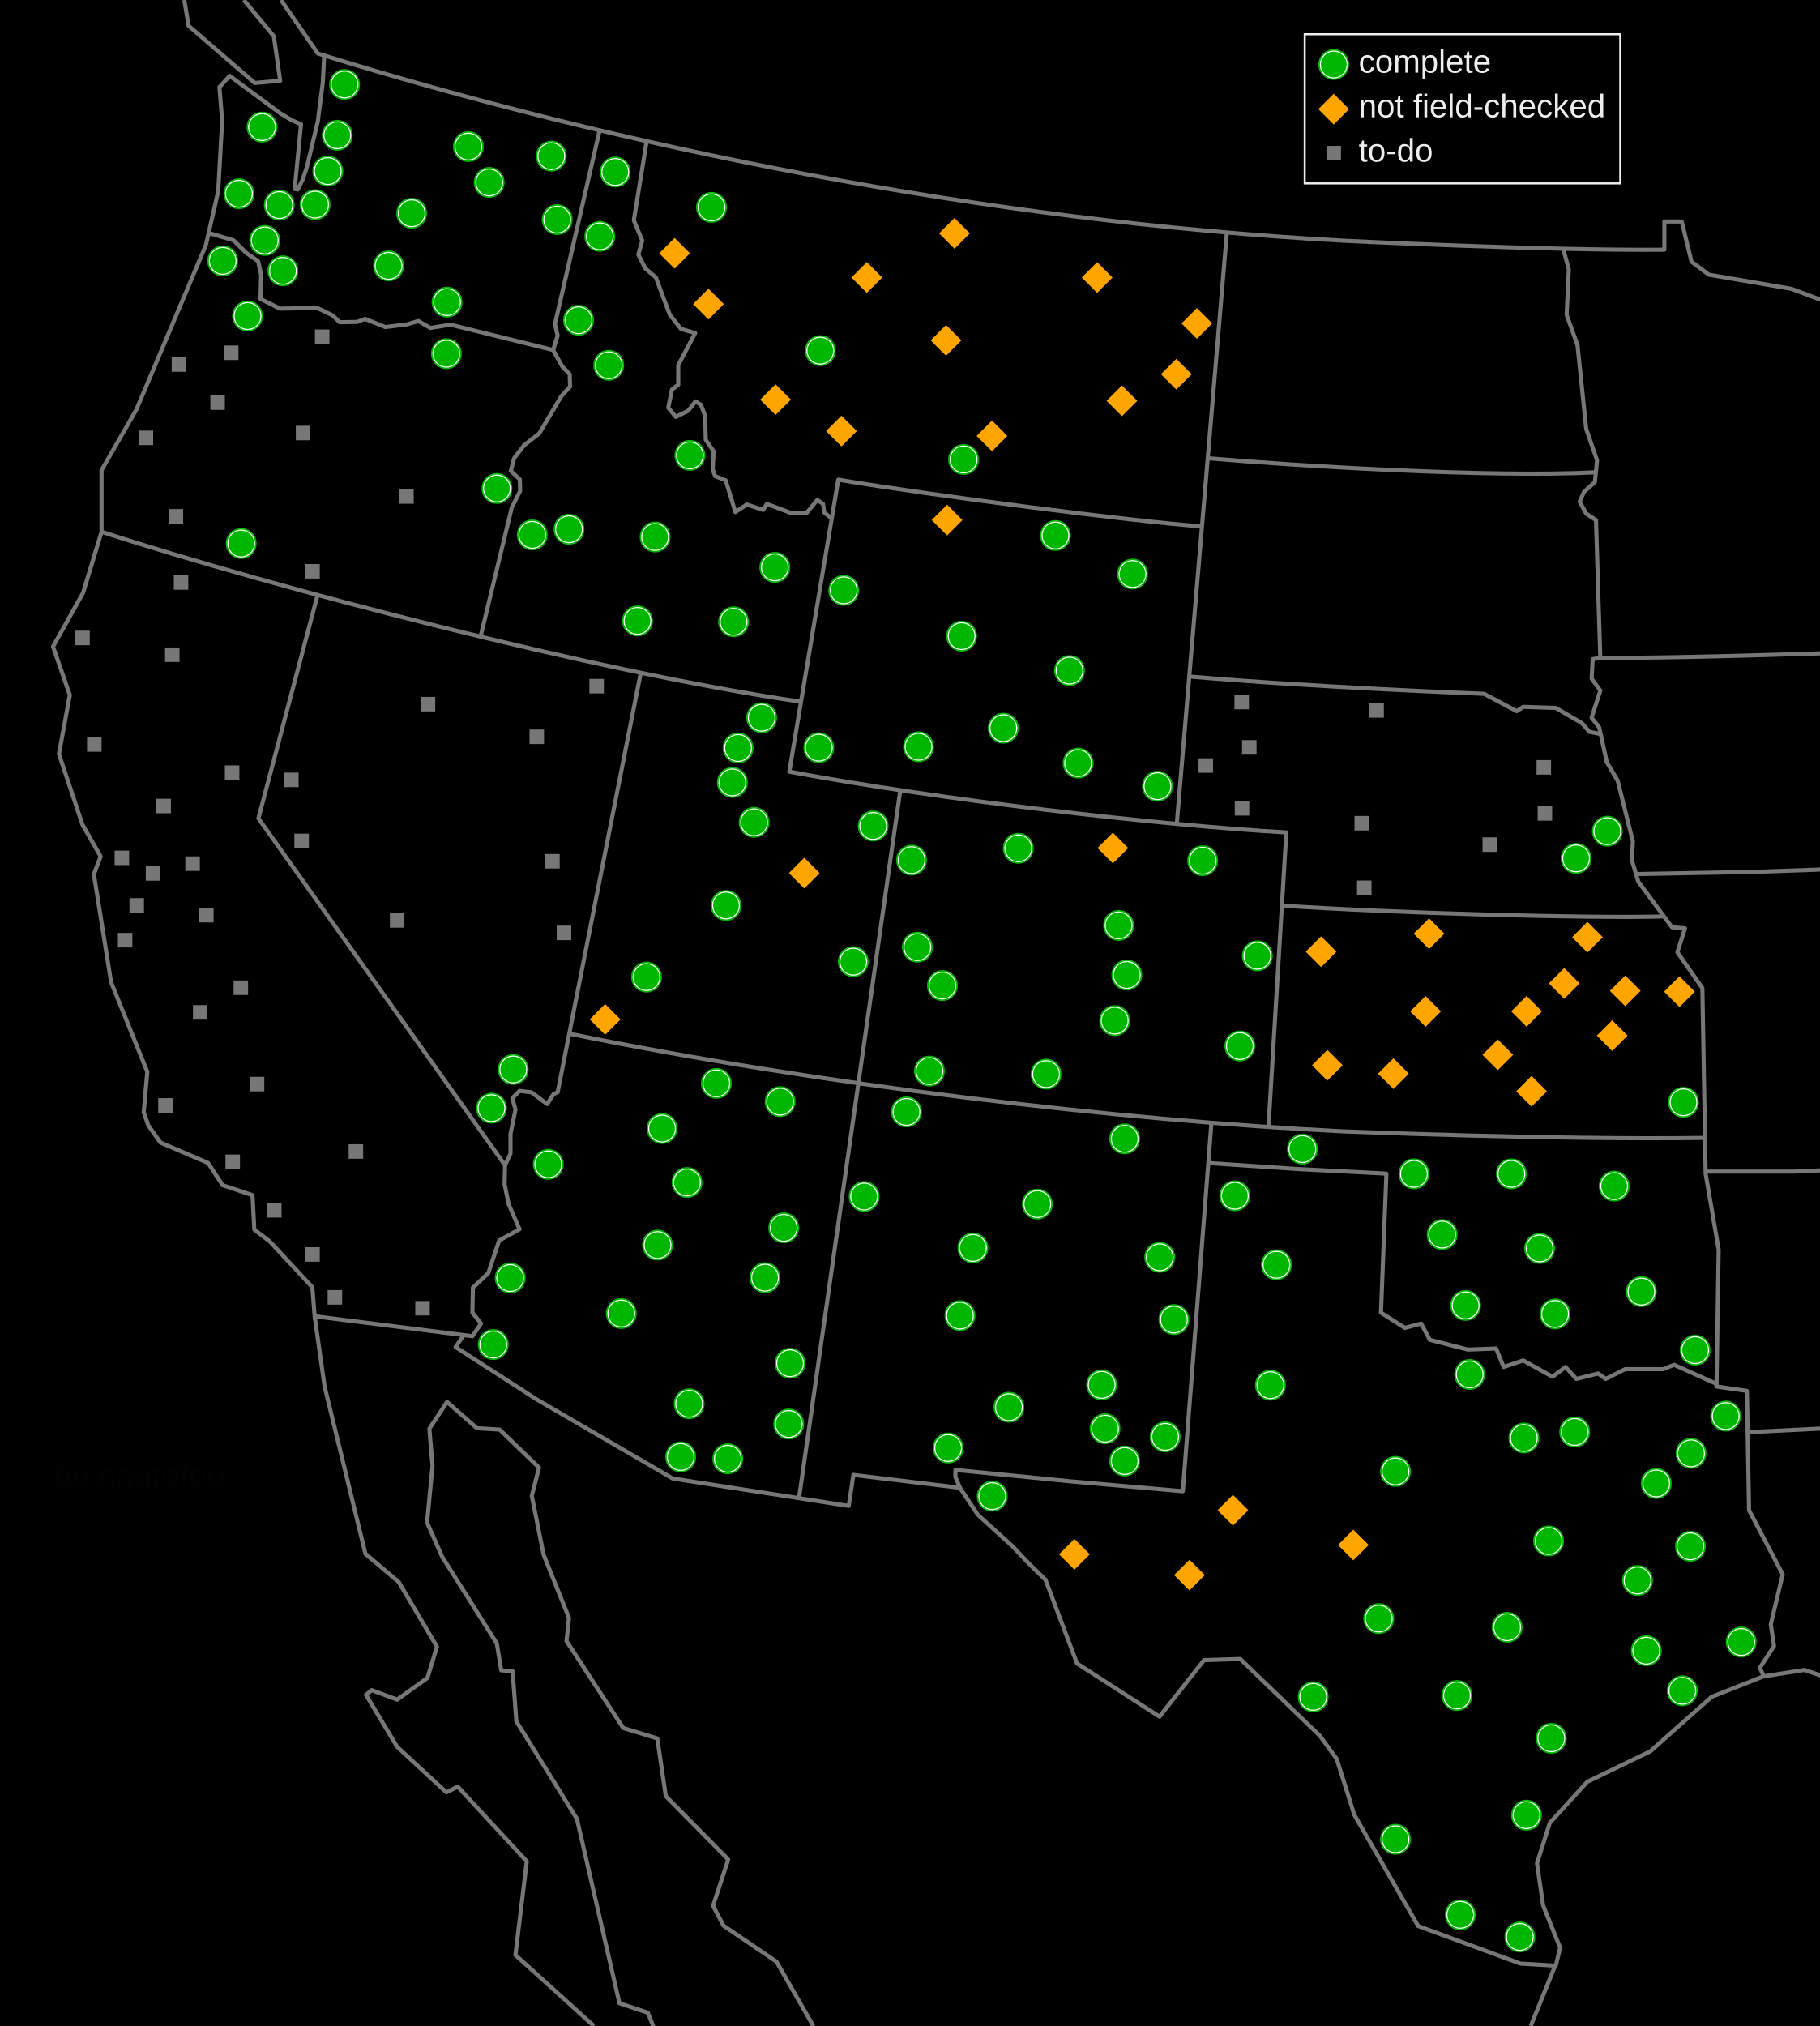
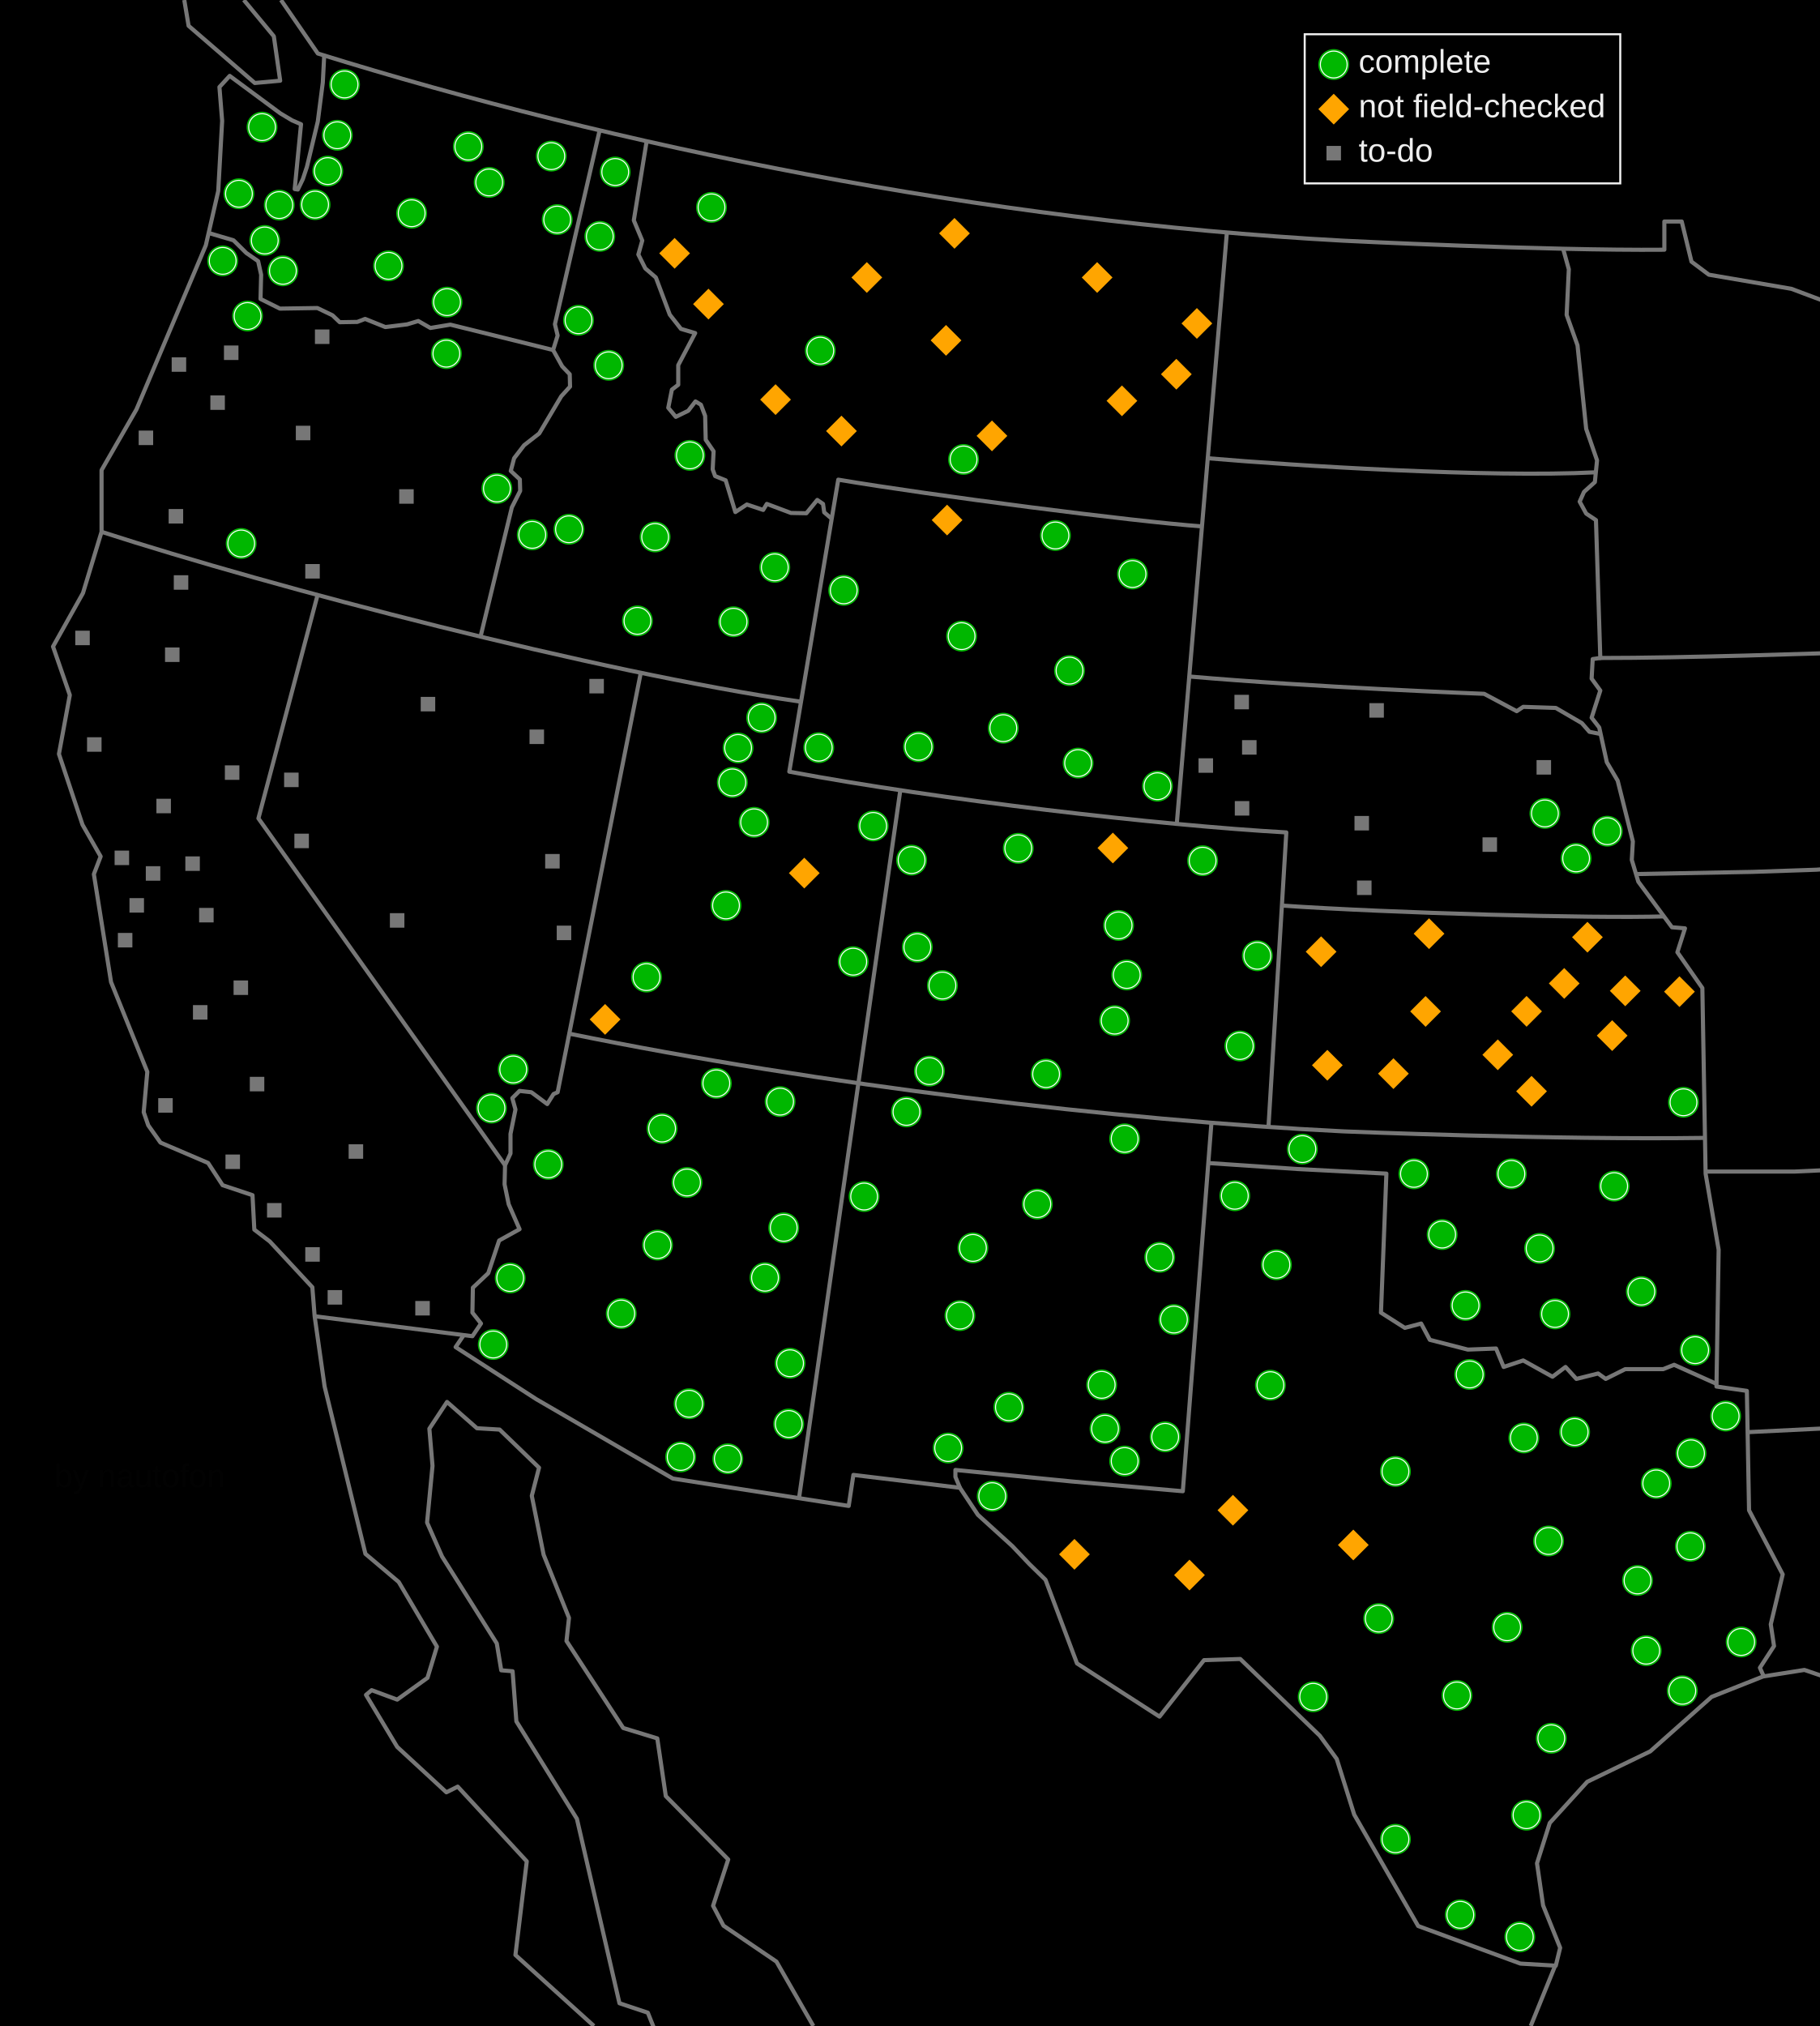
<svg xmlns="http://www.w3.org/2000/svg" xmlns:xlink="http://www.w3.org/1999/xlink" version="1.1" x="0px" y="0px" width="501.68px" height="558.55px" viewBox="0 0 501.68 558.55" xml:space="preserve">
  <symbol id="all" viewBox="-4.25 -4.25 8.5 8.5">
    <path style="fill:#00B700;" d="M4.25,0c0-2.35-1.9-4.25-4.25-4.25c-2.35,0-4.25,1.9-4.25,4.25S-2.35,4.25,0,4.25C2.35,4.25,4.25,2.35,4.25,0z" />
    <path style="fill:none;stroke:#FFFFFF;stroke-width:0.283;stroke-miterlimit:10;" d="M3.69,0c0-2.04-1.65-3.69-3.69-3.69S-3.68-2.04-3.68,0S-2.04,3.69,0,3.69S3.69,2.04,3.69,0z" />
  </symbol>
  <symbol id="cleanup" viewBox="-4.25 -4.25 8.5 8.5">
    <rect x="-3" y="-3" width="6" height="6" transform="rotate(45)" style="fill:orange" />
  </symbol>
  <symbol id="open" viewBox="-4.25 -4.25 8.5 8.5">
    <rect x="-2" y="-2" width="4" height="4" style="fill:#777" />
  </symbol>
  <symbol id="TODO" viewBox="-4.25 -4.25 8.5 8.5">
    <rect x="-2" y="-2" width="4" height="4" style="fill:red" />
  </symbol>
  <g id="map">
    <rect width="597.74" height="558.55" />
    <text id="made_by_nautofon" transform="matrix(1 0 0 1 15.00 410.00)" style="font-family:'ArialMT','Arial',sans-serif;fill:#020202;font-size:9px;">by nautofon</text>
    <path style="fill:none;stroke:#777777;stroke-width:1.134;stroke-linejoin:round;stroke-miterlimit:10;" d="M77.47,0l10.16,14.75c81.55,25.39,184,46.31,282.83,51.61 0 0 55.799 2.787 88.427 2.487v-7.783h4.789l2.694 11.076 4.789 3.592 22.75 3.891 14.368 5.388 10.178-2.993 17.362 4.49-13.47 7.184-18.858 18.559 0.299 2.395" />
    <line style="fill:none;stroke:#777777;stroke-width:1.134;stroke-linejoin:round;stroke-miterlimit:10;" x1="338.27" y1="64.1" x2="324.45" y2="227.16" />
    <polyline style="fill:none;stroke:#777777;stroke-width:1.134;stroke-linejoin:round;stroke-miterlimit:10;" points="87.56,164.04 71.25,225.62 139.25,321.25" />
    <polyline style="fill:none;stroke:#777777;stroke-width:1.134;stroke-linejoin:round;stroke-miterlimit:10;" points="176.67,185.49 153.75,301.12 152.62,301.62 150.88,304.38 146.5,301.12 143.25,300.75 141.25,302.75 142.12,305.88 140.75,312.62 140.75,318 139.25,321.25 139.12,326.5 140.25,332 143.25,338.88 137.62,342 134.62,351 130.38,355 130.25,361.88 132.62,364.88 130.25,368.38 86.75,362.88" />
    <polyline style="fill:none;stroke:#777777;stroke-width:1.134;stroke-linejoin:round;stroke-miterlimit:10;" points="50.81,0 52,7.12 70.25,22.88 77.25,22.25 75.5,10 67.22,0" />
    <path style="fill:none;stroke:#777777;stroke-width:1.134;stroke-linejoin:round;stroke-miterlimit:10;" d="m89.39 15.3-0.39 7.45-1.38 10.75-3 12.5-1.12 3.38-1.38 2.87-0.87-0.13 1.75-17.87-2.5-1.08-3.21-1.92-13.96-10.33-2.83 3.08 0.75 9.33-1.08 19.34-3.42 14.95-19.13 45.26-9.62 16.74v17l-5.12 16.88-8.26 14.75 4.63 13.37-3 16.26 6.5 19.5 5 8.74-1.87 4.88 4.74 29.75 10 24.75-1 11.12 1.26 3.63 3.37 4.75 13.13 5.62 4 6.13 8.24 2.75 0.5 9.5 4.26 3.25 11.74 12.63 0.63 8 2.75 19.37 11.25 46.13 9.177 7.754 10.54 17.833-2.607 8.605-8.344 5.997-7.04-2.607-1.565 1.304 8.605 14.341 13.559 12.516 3.129-1.565 19.035 20.599-3.129 25.814 21.642 19.574" />
    <path style="fill:none;stroke:#777777;stroke-width:1.134;stroke-linejoin:round;stroke-miterlimit:10;" d="m180.18 558.79-1.565-3.911-7.822-2.607-11.734-50.846-16.688-26.857-1.043-13.82-3.129-0.261-1.228-7.413-15.09-23.953-4.13-9.37 1.5-15.63-0.87-10.24 4.87-7.38 8.25 7.25 6.25 0.37 10.87 10.5-2 7.76 3.26 16.24 6.997 17.413-0.687 6.37 15.645 23.989 9.387 2.868 2.347 15.906 17.21 17.47-4.172 12.777 2.868 5.476 14.602 9.909 10.169 17.749" />
    <path style="fill:none;stroke:#777777;stroke-width:1.134;stroke-linejoin:round;stroke-miterlimit:10;" d="m127.87 368.07-2.25 3.31 22.26 14.37 37.62 21.87 48.5 7.55 1.29-8.55 29.38 3.55 4.95 7.45 9.5 8.63 4.68 4.93 4.464 4.358 8.681 23.049 22.75 14.668 12.273-15.566 9.989-0.323 21.93 21.149 4.666 6.405 4.83 15.362 17.624 30.7 28.183 10.36 9.765 0.577 1.202-4.926-4.701-11.674-1.683-11.626 3.523-11.123 10.338-11.353 17.362-8.382 16.902-15.012 14.229-5.642 11.375-1.796 13.171 4.49 14.967-3.592 14.368 10.477 12.872-0.299 6.585-4.191 6.885 2.395 2.694-2.993-3.891-3.592-0.299-8.082-2.993-5.388 6.885-4.191 13.47-2.395 15.53 0.898" />
    <line style="fill:none;stroke:#777777;stroke-width:1.134;stroke-linejoin:round;stroke-miterlimit:10;" x1="248.23" y1="217.87" x2="220.3" y2="413.04" />
    <path style="fill:none;stroke:#777777;stroke-width:1.134;stroke-linejoin:round;stroke-miterlimit:10;" d="M28,146.62c47.23,15.27,136.03,38.56,192.86,46.85" />
    <path style="fill:none;stroke:#777777;stroke-width:1.134;stroke-linejoin:round;stroke-miterlimit:10;" d="M156.95 284.97c69.54 14.18 151.01 23.87 213.51 26.94 0 0 58.194 2.396 99.503 1.797" />
    <path style="fill:none;stroke:#777777;stroke-width:1.134;stroke-linejoin:round;stroke-miterlimit:10;" d="M331.36,145.12c-18.79-1.34-74.68-8.56-100.24-12.88l-13.5,80.5c41,7.71,102.37,14.82,137.04,16.75l-4.92,81.2" />
    <polyline style="fill:none;stroke:#777777;stroke-width:1.134;stroke-linejoin:round;stroke-miterlimit:10;" points="334.01,309.54 326.12,411.12 295.42,408.42 263.42,405.25 263.42,407.17 264.67,410.17" />
    <path style="fill:none;stroke:#777777;stroke-width:1.134;stroke-linejoin:round;stroke-miterlimit:10;" d="m333.16 320.64 24.461 1.643 24.63 1.276-1.497 38.332 6.585 4.191 4.49-1.197 2.395 4.49 10.477 2.694 7.783-0.299 2.095 5.089 5.388-1.796 8.082 4.49 3.592-2.694 2.993 3.293 5.987-1.497 2.095 1.497 5.388-2.694h10.477l2.993-1.197 11.974 5.388" />
    <path style="fill:none;stroke:#777777;stroke-width:1.134;stroke-linejoin:round;stroke-miterlimit:10;" d="m353.22 249.65c31.131 2.095 85.611 3.592 105.67 2.993" />
    <path style="fill:none;stroke:#777777;stroke-width:1.134;stroke-linejoin:round;stroke-miterlimit:10;" d="m327.78 186.49c34.125 2.993 81.42 4.789 81.42 4.789l8.98 4.789 1.796-1.197 8.98 0.299 7.184 4.191 2.095 2.395 2.993 0.599" />
    <path style="fill:none;stroke:#777777;stroke-width:1.134;stroke-linejoin:round;stroke-miterlimit:10;" d="m332.87 126.32c24.246 2.095 77.529 5.388 107.16 3.891" />
    <polyline style="fill:none;stroke:#777777;stroke-width:1.134;stroke-linejoin:round;stroke-miterlimit:10;" points="165.33,35.93 153,89.38 153.75,92.5 152.5,96.5 155,101 157.08,103.17 157.17,106.58 154.75,109.25 148.67,119.5 144.5,122.75 141.75,126.33 140.83,129.83 143.33,132.17 143.42,135.33 141.12,139.88 132.49,175.53" />
    <polyline style="fill:none;stroke:#777777;stroke-width:1.134;stroke-linejoin:round;stroke-miterlimit:10;" points="178.29,38.93 174.75,60.75 177.08,66.33 176,70.17 177.92,74 180.83,76.5 184.67,86.75 187.75,90.67 191.67,91.83 187,100.67 187,106.08 185.25,107.42 184.25,112.42 186.33,114.92 189.75,113.25 191.75,110.67 193.25,111.58 194.42,114.67 194.58,121.25 196.75,124.42 196.5,129.42 197.17,131.25 200.08,132.42 202.75,141.17 205.92,139.08 210.42,140.58 211.42,138.92 218.08,141.42 222.33,141.5 225.33,137.83 226.92,138.92 227.25,141.25 229.32,143.01" />
    <polyline style="fill:none;stroke:#777777;stroke-width:1.134;stroke-linejoin:round;stroke-miterlimit:10;" points="57.53,64.23 64.38,66.25 67.92,69.75 71.17,72 72,75.75 71.83,82.42 77.17,85.08 87.5,84.92 91.67,86.92 93.67,88.83 98.5,88.75 100.67,87.92 106.25,90.17 112.25,89.42 115.33,88.5 118.67,90.42 124.17,89.5 152.5,96.5" />
    <path style="fill:none;stroke:#777777;stroke-width:1.134;stroke-linejoin:round;stroke-miterlimit:10;" d="m431.05 68.847 1.497 5.388-0.599 12.572 2.993 8.382 2.395 23.049 2.993 8.681-0.599 5.987-2.993 2.694-1.197 2.694 1.796 3.293 2.694 1.796 1.197 38.016-2.095 0.299-0.299 5.388 2.395 3.293-2.395 7.484 2.095 2.694 2.095 9.579 2.993 5.089 4.191 16.763-0.299 5.089 1.796 5.987 9.28 12.572 3.592 0.299-2.095 6.585 6.885 9.878 0.898 51.187 3.592 20.954-0.599 37.717 8.382 1.197 0.599 32.927 9.28 17.661-3.293 13.77 0.898 5.987-3.891 5.987 1.197 2.694" />
    <path style="fill:none;stroke:#777777;stroke-width:1.134;stroke-linejoin:round;stroke-miterlimit:10;" d="m440.93 181.4c24.246 0 58.371-1.197 76.93-1.796" />
    <path style="fill:none;stroke:#777777;stroke-width:1.134;stroke-linejoin:round;stroke-miterlimit:10;" d="m451.1 240.97 32.029-0.599 17.661-0.599 12.273-0.898 5.089 4.789" />
    <path style="fill:none;stroke:#777777;stroke-width:1.134;stroke-linejoin:round;stroke-miterlimit:10;" d="m470.56 322.99h24.246l32.329-1.497 17.062 0.299 1.796 2.694-4.789 5.987 10.776-0.299" />
    <path style="fill:none;stroke:#777777;stroke-width:1.134;stroke-linejoin:round;stroke-miterlimit:10;" d="m481.94 394.83 48.792-2.395" />
    <path style="fill:none;stroke:#777777;stroke-width:1.134;stroke-linejoin:round;stroke-miterlimit:10;" d="m428.87 541.7-6.822 16.841" />
  </g>
  <g id="legend" transform="translate(55)">
    <rect x="304.73" y="9.44" style="stroke:#EEEEEE;stroke-width:0.567;stroke-miterlimit:10;" width="87" height="41.12" />
    <text transform="matrix(1 0 0 1 319.5923 44.5608)" style="fill:#EEEEEE; font-family:'ArialMT','Arial',sans-serif; font-size:9px;">to-do</text>
    <use xlink:href="#open" width="8.5" height="8.5" id="legend-unkown_1_" x="-4.25" y="-4.25" transform="matrix(1 0 0 -1 312.729 42.2266)" style="overflow:visible;" />
    <text transform="matrix(1 0 0 1 319.5923 32.3207)" style="fill:#EEEEEE; font-family:'ArialMT','Arial',sans-serif; font-size:9px;">not field-checked</text>
    <use xlink:href="#cleanup" width="8.5" height="8.5" id="legend-some_1_" x="-4.25" y="-4.25" transform="matrix(1 0 0 -1 312.729 30.0874)" style="overflow:visible;" />
    <text transform="matrix(1 0 0 1 319.5933 20.0199)" style="fill:#EEEEEE; font-family:'ArialMT','Arial',sans-serif; font-size:9px;">complete</text>
    <use xlink:href="#all" width="8.5" height="8.5" id="legend-all_1_" x="-4.25" y="-4.25" transform="matrix(1 0 0 -1 312.729 17.7852)" style="overflow:visible;" />
  </g>
  <g id="data">
    <g id="AZ">
      <use xlink:href="#all" width="8.5" height="8.5" id="camp_verde" x="-4.25" y="-4.25" transform="matrix(1 0 0 -1 181.292 343.25)" style="overflow:visible;" />
      <use xlink:href="#all" width="8.5" height="8.5" id="clifton" x="-4.25" y="-4.25" transform="matrix(1 0 0 -1 217.8335 375.834)" style="overflow:visible;" />
      <use xlink:href="#all" width="8.5" height="8.5" id="ehrenberg" x="-4.25" y="-4.25" transform="matrix(1 0 0 -1 140.6665 352.334)" style="overflow:visible;" />
      <use xlink:href="#all" width="8.5" height="8.5" id="flagstaff" x="-4.25" y="-4.25" transform="matrix(1 0 0 -1 189.417 326)" style="overflow:visible;" />
      <use xlink:href="#all" width="8.5" height="8.5" id="g_canyon_vlg" x="-4.25" y="-4.25" transform="matrix(1 0 0 -1 182.542 311.125)" style="overflow:visible;" />
      <use xlink:href="#all" width="8.5" height="8.5" id="holbrook" x="-4.25" y="-4.25" transform="matrix(1 0 0 -1 216.084 338.5)" style="overflow:visible;" />
      <use xlink:href="#all" width="8.5" height="8.5" id="kayenta" x="-4.25" y="-4.25" transform="matrix(1 0 0 -1 215.0835 303.708)" style="overflow:visible;" />
      <use xlink:href="#all" width="8.5" height="8.5" id="kingman" x="-4.25" y="-4.25" transform="matrix(1 0 0 -1 151.167 321)" style="overflow:visible;" />
      <use xlink:href="#all" width="8.5" height="8.5" id="nogales" x="-4.25" y="-4.25" transform="matrix(1 0 0 -1 187.6665 401.667)" style="overflow:visible;" />
      <use xlink:href="#all" width="8.5" height="8.5" id="page" x="-4.25" y="-4.25" transform="matrix(1 0 0 -1 197.5005 298.667)" style="overflow:visible;" />
      <use xlink:href="#all" width="8.5" height="8.5" id="phoenix" x="-4.25" y="-4.25" transform="matrix(1 0 0 -1 171.292 362.125)" style="overflow:visible;" />
      <use xlink:href="#all" width="8.5" height="8.5" id="san_simon" x="-4.25" y="-4.25" transform="matrix(1 0 0 -1 217.4585 392.583)" style="overflow:visible;" />
      <use xlink:href="#all" width="8.5" height="8.5" id="show_low" x="-4.25" y="-4.25" transform="matrix(1 0 0 -1 210.917 352.25)" style="overflow:visible;" />
      <use xlink:href="#all" width="8.5" height="8.5" id="sierra_vista" x="-4.25" y="-4.25" transform="matrix(1 0 0 -1 200.6665 402.167)" style="overflow:visible;" />
      <use xlink:href="#all" width="8.5" height="8.5" id="tucson" x="-4.25" y="-4.25" transform="matrix(1 0 0 -1 190 387)" style="overflow:visible;" />
      <use xlink:href="#all" width="8.5" height="8.5" id="yuma" x="-4.25" y="-4.25" transform="matrix(1 0 0 -1 136 370.667)" style="overflow:visible;" />
    </g>
    <g id="CA">
      <use xlink:href="#open" width="8.5" height="8.5" id="bakersfield" x="-4.25" y="-4.25" transform="matrix(1 0 0 -1 70.875 298.874)" style="overflow:visible;" />
      <use xlink:href="#open" width="8.5" height="8.5" id="barstow" x="-4.25" y="-4.25" transform="matrix(1 0 0 -1 98.125 317.458)" style="overflow:visible;" />
      <use xlink:href="#open" width="8.5" height="8.5" id="carlsbad" x="-4.25" y="-4.25" transform="matrix(1 0 0 -1 86.1655 345.834)" style="overflow:visible;" />
      <use xlink:href="#open" width="8.5" height="8.5" id="el_centro" x="-4.25" y="-4.25" transform="matrix(1 0 0 -1 116.499 360.668)" style="overflow:visible;" />
      <use xlink:href="#open" width="8.5" height="8.5" id="eureka" x="-4.25" y="-4.25" transform="matrix(1 0 0 -1 22.7495 175.875)" style="overflow:visible;" />
      <use xlink:href="#open" width="8.5" height="8.5" id="fresno" x="-4.25" y="-4.25" transform="matrix(1 0 0 -1 66.4 272.3)" style="overflow:visible;" />
      <use xlink:href="#open" width="8.5" height="8.5" id="hilt" x="-4.25" y="-4.25" transform="matrix(1 0 0 -1 49.9165 160.5835)" style="overflow:visible;" />
      <use xlink:href="#open" width="8.5" height="8.5" id="huron" x="-4.25" y="-4.25" transform="matrix(1 0 0 -1 55.2 279.1)" style="overflow:visible;" />
      <use xlink:href="#open" width="8.5" height="8.5" id="los_angeles" x="-4.25" y="-4.25" transform="matrix(1 0 0 -1 75.6235 333.668)" style="overflow:visible;" />
      <use xlink:href="#open" width="8.5" height="8.5" id="modesto" x="-4.25" y="-4.25" transform="matrix(1 0 0 -1 56.9 252.3)" style="overflow:visible;" />
      <use xlink:href="#open" width="8.5" height="8.5" id="oakland" x="-4.25" y="-4.25" transform="matrix(1 0 0 -1 42.2 240.8)" style="overflow:visible;" />
      <use xlink:href="#open" width="8.5" height="8.5" id="oxnard" x="-4.25" y="-4.25" transform="matrix(1 0 0 -1 64.1675 320.292)" style="overflow:visible;" />
      <use xlink:href="#open" width="8.5" height="8.5" id="redding" x="-4.25" y="-4.25" transform="matrix(1 0 0 -1 47.4995 180.5)" style="overflow:visible;" />
      <use xlink:href="#open" width="8.5" height="8.5" id="sacramento" x="-4.25" y="-4.25" transform="matrix(1 0 0 -1 45.124 222.2095)" style="overflow:visible;" />
      <use xlink:href="#open" width="8.5" height="8.5" id="san_diego" x="-4.25" y="-4.25" transform="matrix(1 0 0 -1 92.3325 357.668)" style="overflow:visible;" />
      <use xlink:href="#open" width="8.5" height="8.5" id="san_francisc" x="-4.25" y="-4.25" transform="matrix(1 0 0 -1 33.6 236.5)" style="overflow:visible;" />
      <use xlink:href="#open" width="8.5" height="8.5" id="san_jose" x="-4.25" y="-4.25" transform="matrix(1 0 0 -1 37.7 249.6)" style="overflow:visible;" />
      <use xlink:href="#open" width="8.5" height="8.5" id="santa_cruz" x="-4.25" y="-4.25" transform="matrix(1 0 0 -1 34.5 259.2)" style="overflow:visible;" />
      <use xlink:href="#open" width="8.5" height="8.5" id="santa_maria" x="-4.25" y="-4.25" transform="matrix(1 0 0 -1 45.6245 304.75)" style="overflow:visible;" />
      <use xlink:href="#open" width="8.5" height="8.5" id="stockton" x="-4.25" y="-4.25" transform="matrix(1 0 0 -1 53.1 238.1)" style="overflow:visible;" />
      <use xlink:href="#open" width="8.5" height="8.5" id="truckee" x="-4.25" y="-4.25" transform="matrix(1 0 0 -1 63.9995 213)" style="overflow:visible;" />
      <use xlink:href="#open" width="8.5" height="8.5" id="ukiah" x="-4.25" y="-4.25" transform="matrix(1 0 0 -1 25.9995 205.25)" style="overflow:visible;" />
    </g>
    <g id="CO">
      <use xlink:href="#all" width="8.5" height="8.5" id="alamosa" x="-4.25" y="-4.25" transform="matrix(1 0 0 -1 288.4165 296.1221)" style="overflow:visible;" />
      <use xlink:href="#all" width="8.5" height="8.5" id="burlington" x="-4.25" y="-4.25" transform="matrix(1 0 0 -1 346.667 263.4971)" style="overflow:visible;" />
      <use xlink:href="#all" width="8.5" height="8.5" id="colorado_spr" x="-4.25" y="-4.25" transform="matrix(1 0 0 -1 310.6665 268.7886)" style="overflow:visible;" />
      <use xlink:href="#all" width="8.5" height="8.5" id="denver" x="-4.25" y="-4.25" transform="matrix(1 0 0 -1 308.4165 255.1221)" style="overflow:visible;" />
      <use xlink:href="#all" width="8.5" height="8.5" id="durango" x="-4.25" y="-4.25" transform="matrix(1 0 0 -1 256.25 295.2886)" style="overflow:visible;" />
      <use xlink:href="#cleanup" width="8.5" height="8.5" id="fort_collins" x="-4.25" y="-4.25" transform="matrix(1 0 0 -1 306.833 233.7886)" style="overflow:visible;" />
      <use xlink:href="#all" width="8.5" height="8.5" id="grand_juncti" x="-4.25" y="-4.25" transform="matrix(1 0 0 -1 252.916 261.1221)" style="overflow:visible;" />
      <use xlink:href="#all" width="8.5" height="8.5" id="lamar" x="-4.25" y="-4.25" transform="matrix(1 0 0 -1 341.833 288.3721)" style="overflow:visible;" />
      <use xlink:href="#all" width="8.5" height="8.5" id="montrose" x="-4.25" y="-4.25" transform="matrix(1 0 0 -1 259.833 271.7051)" style="overflow:visible;" />
      <use xlink:href="#all" width="8.5" height="8.5" id="pueblo" x="-4.25" y="-4.25" transform="matrix(1 0 0 -1 307.333 281.3721)" style="overflow:visible;" />
      <use xlink:href="#all" width="8.5" height="8.5" id="rangely" x="-4.25" y="-4.25" transform="matrix(1 0 0 -1 251.333 237.1221)" style="overflow:visible;" />
      <use xlink:href="#all" width="8.5" height="8.5" id="steamboat_sp" x="-4.25" y="-4.25" transform="matrix(1 0 0 -1 280.7495 233.8721)" style="overflow:visible;" />
      <use xlink:href="#all" width="8.5" height="8.5" id="sterling" x="-4.25" y="-4.25" transform="matrix(1 0 0 -1 331.583 237.2886)" style="overflow:visible;" />
    </g>
    <g id="ID">
      <use xlink:href="#all" width="8.5" height="8.5" id="boise" x="-4.25" y="-4.25" transform="matrix(1 0 0 -1 156.8745 145.9141)" style="overflow:visible;" />
      <use xlink:href="#all" width="8.5" height="8.5" id="coeur_dalene" x="-4.25" y="-4.25" transform="matrix(1 0 0 -1 165.3745 65.1641)" style="overflow:visible;" />
      <use xlink:href="#all" width="8.5" height="8.5" id="grangeville" x="-4.25" y="-4.25" transform="matrix(1 0 0 -1 167.833 100.7056)" style="overflow:visible;" />
      <use xlink:href="#all" width="8.5" height="8.5" id="idaho_falls" x="-4.25" y="-4.25" transform="matrix(1 0 0 -1 213.6245 156.4141)" style="overflow:visible;" />
      <use xlink:href="#all" width="8.5" height="8.5" id="ketchum" x="-4.25" y="-4.25" transform="matrix(1 0 0 -1 180.6245 148.0391)" style="overflow:visible;" />
      <use xlink:href="#all" width="8.5" height="8.5" id="lewiston" x="-4.25" y="-4.25" transform="matrix(1 0 0 -1 159.4995 88.2891)" style="overflow:visible;" />
      <use xlink:href="#all" width="8.5" height="8.5" id="nampa" x="-4.25" y="-4.25" transform="matrix(1 0 0 -1 146.7495 147.4556)" style="overflow:visible;" />
      <use xlink:href="#all" width="8.5" height="8.5" id="pocatello" x="-4.25" y="-4.25" transform="matrix(1 0 0 -1 202.2495 171.4141)" style="overflow:visible;" />
      <use xlink:href="#all" width="8.5" height="8.5" id="salmon" x="-4.25" y="-4.25" transform="matrix(1 0 0 -1 190.2075 125.5391)" style="overflow:visible;" />
      <use xlink:href="#all" width="8.5" height="8.5" id="sandpoint" x="-4.25" y="-4.25" transform="matrix(1 0 0 -1 169.6245 47.4141)" style="overflow:visible;" />
      <use xlink:href="#all" width="8.5" height="8.5" id="twin_falls" x="-4.25" y="-4.25" transform="matrix(1 0 0 -1 175.7495 171.1641)" style="overflow:visible;" />
    </g>
    <g id="KS">
      <use xlink:href="#cleanup" width="8.5" height="8.5" id="colby" transform="translate(360 258.13)" />
      <use xlink:href="#cleanup" width="8.5" height="8.5" id="dodge_city" transform="translate(379.94 291.74)" />
      <use xlink:href="#cleanup" width="8.5" height="8.5" id="emporia" transform="translate(440.25 281.26)" />
      <use xlink:href="#cleanup" width="8.5" height="8.5" id="garden_city" transform="translate(361.72 289.43)" />
      <use xlink:href="#cleanup" width="8.5" height="8.5" id="hays" transform="translate(388.8 274.59)" />
      <use xlink:href="#cleanup" width="8.5" height="8.5" id="hutchinson" transform="translate(408.71 286.55)" />
      <use xlink:href="#cleanup" width="8.5" height="8.5" id="junction_cit" transform="translate(427.03 266.87)" />
      <use xlink:href="#cleanup" width="8.5" height="8.5" id="kansas_city" transform="translate(458.8 269.14)" />
      <use xlink:href="#cleanup" width="8.5" height="8.5" id="marysville" transform="translate(433.43 254.13)" />
      <use xlink:href="#cleanup" width="8.5" height="8.5" id="phillipsburg" transform="translate(389.76 253.16)" />
      <use xlink:href="#all" width="8.5" height="8.5" id="pittsburg" transform="translate(459.91 299.64)" />
      <use xlink:href="#cleanup" width="8.5" height="8.5" id="salina_ks" transform="translate(416.65 274.57)" />
      <use xlink:href="#cleanup" width="8.5" height="8.5" id="topeka" transform="translate(443.85 268.92)" />
      <use xlink:href="#cleanup" width="8.5" height="8.5" id="wichita" transform="translate(418.02 296.61)" />
    </g>
    <g id="MT">
      <use xlink:href="#cleanup" width="8.5" height="8.5" id="billings" x="-4.25" y="-4.25" transform="matrix(1 0 0 -1 273.4985 120.168)" style="overflow:visible;" />
      <use xlink:href="#cleanup" width="8.5" height="8.5" id="bozeman" x="-4.25" y="-4.25" transform="matrix(1 0 0 -1 231.998 118.8345)" style="overflow:visible;" />
      <use xlink:href="#cleanup" width="8.5" height="8.5" id="butte" x="-4.25" y="-4.25" transform="matrix(1 0 0 -1 213.8315 110.168)" style="overflow:visible;" />
      <use xlink:href="#cleanup" width="8.5" height="8.5" id="glasgow_mt" x="-4.25" y="-4.25" transform="matrix(1 0 0 -1 302.4985 76.501)" style="overflow:visible;" />
      <use xlink:href="#cleanup" width="8.5" height="8.5" id="glendive" x="-4.25" y="-4.25" transform="matrix(1 0 0 -1 324.332 103.168)" style="overflow:visible;" />
      <use xlink:href="#cleanup" width="8.5" height="8.5" id="great_falls" x="-4.25" y="-4.25" transform="matrix(1 0 0 -1 238.9985 76.5015)" style="overflow:visible;" />
      <use xlink:href="#cleanup" width="8.5" height="8.5" id="havre" x="-4.25" y="-4.25" transform="matrix(1 0 0 -1 263.165 64.3345)" style="overflow:visible;" />
      <use xlink:href="#all" width="8.5" height="8.5" id="helena" x="-4.25" y="-4.25" transform="matrix(1 0 0 -1 226.1655 96.668)" style="overflow:visible;" />
      <use xlink:href="#all" width="8.5" height="8.5" id="kalispell" x="-4.25" y="-4.25" transform="matrix(1 0 0 -1 196.165 57.168)" style="overflow:visible;" />
      <use xlink:href="#all" width="8.5" height="8.5" id="laurel" x="-4.25" y="-4.25" transform="matrix(1 0 0 -1 265.665 126.6675)" style="overflow:visible;" />
      <use xlink:href="#cleanup" width="8.5" height="8.5" id="lewistown" x="-4.25" y="-4.25" transform="matrix(1 0 0 -1 260.832 93.835)" style="overflow:visible;" />
      <use xlink:href="#cleanup" width="8.5" height="8.5" id="miles_city" x="-4.25" y="-4.25" transform="matrix(1 0 0 -1 309.332 110.502)" style="overflow:visible;" />
      <use xlink:href="#cleanup" width="8.5" height="8.5" id="missoula" x="-4.25" y="-4.25" transform="matrix(1 0 0 -1 195.332 83.8345)" style="overflow:visible;" />
      <use xlink:href="#cleanup" width="8.5" height="8.5" id="sidney" x="-4.25" y="-4.25" transform="matrix(1 0 0 -1 329.998 89.1675)" style="overflow:visible;" />
      <use xlink:href="#cleanup" width="8.5" height="8.5" id="thompson_f" x="-4.25" y="-4.25" transform="matrix(1 0 0 -1 185.9985 69.8345)" style="overflow:visible;" />
    </g>
    <g id="NE" transform="translate(-27.097 -127.5)">
      <use xlink:href="#open" width="8.5" height="8.5" id="alliance" transform="translate(367.3 329.3)" />
      <use xlink:href="#open" width="8.5" height="8.5" id="chadron" transform="translate(365.2 316.8)" />
-       <use xlink:href="#open" width="8.5" height="8.5" id="columbus" transform="translate(448.8 347.5)" />
+       <use xlink:href="#all" width="8.5" height="8.5" id="columbus" transform="translate(448.8 347.5)" />
      <use xlink:href="#open" width="8.5" height="8.5" id="grand_island" transform="translate(433.6 356.1)" />
      <use xlink:href="#all" width="8.5" height="8.5" id="lincoln" transform="translate(457.4 359.9)" />
      <use xlink:href="#open" width="8.5" height="8.5" id="mccook" transform="translate(399.0 368.0)" />
      <use xlink:href="#open" width="8.5" height="8.5" id="norfolk" transform="translate(448.5 334.8)" />
      <use xlink:href="#open" width="8.5" height="8.5" id="north_platte" transform="translate(398.3 350.2)" />
      <use xlink:href="#all" width="8.5" height="8.5" id="omaha" transform="translate(466.0 352.4)" />
      <use xlink:href="#open" width="8.5" height="8.5" id="scottsbluff" transform="translate(355.3 334.3)" />
      <use xlink:href="#open" width="8.5" height="8.5" id="sidney_ne" transform="translate(365.3 346.1)" />
      <use xlink:href="#open" width="8.5" height="8.5" id="valentine" transform="translate(402.4 319.1)" />
    </g>
    <g id="NM">
      <use xlink:href="#all" width="8.5" height="8.5" id="alamogordo" x="-4.25" y="-4.25" transform="matrix(1 0 0 -1 278.1665 387.9561)" style="overflow:visible;" />
      <use xlink:href="#all" width="8.5" height="8.5" id="albuquerque" x="-4.25" y="-4.25" transform="matrix(1 0 0 -1 268.25 344.0381)" style="overflow:visible;" />
      <use xlink:href="#all" width="8.5" height="8.5" id="artesia" x="-4.25" y="-4.25" transform="matrix(1 0 0 -1 304.6665 393.873)" style="overflow:visible;" />
      <use xlink:href="#all" width="8.5" height="8.5" id="carlsbad_nm" x="-4.25" y="-4.25" transform="matrix(1 0 0 -1 310.0835 402.79)" style="overflow:visible;" />
      <use xlink:href="#all" width="8.5" height="8.5" id="clovis" x="-4.25" y="-4.25" transform="matrix(1 0 0 -1 323.6665 363.7891)" style="overflow:visible;" />
      <use xlink:href="#all" width="8.5" height="8.5" id="farmington" x="-4.25" y="-4.25" transform="matrix(1 0 0 -1 249.916 306.5381)" style="overflow:visible;" />
      <use xlink:href="#all" width="8.5" height="8.5" id="gallup" x="-4.25" y="-4.25" transform="matrix(1 0 0 -1 238.2495 329.8721)" style="overflow:visible;" />
      <use xlink:href="#all" width="8.5" height="8.5" id="hobbs" x="-4.25" y="-4.25" transform="matrix(1 0 0 -1 321.25 396.123)" style="overflow:visible;" />
      <use xlink:href="#all" width="8.5" height="8.5" id="las_cruces" x="-4.25" y="-4.25" transform="matrix(1 0 0 -1 261.4165 399.2061)" style="overflow:visible;" />
      <use xlink:href="#all" width="8.5" height="8.5" id="raton" x="-4.25" y="-4.25" transform="matrix(1 0 0 -1 310.083 313.9551)" style="overflow:visible;" />
      <use xlink:href="#all" width="8.5" height="8.5" id="roswell" x="-4.25" y="-4.25" transform="matrix(1 0 0 -1 303.75 381.7891)" style="overflow:visible;" />
      <use xlink:href="#all" width="8.5" height="8.5" id="santa_fe" x="-4.25" y="-4.25" transform="matrix(1 0 0 -1 285.9995 331.9551)" style="overflow:visible;" />
      <use xlink:href="#all" width="8.5" height="8.5" id="socorro" x="-4.25" y="-4.25" transform="matrix(1 0 0 -1 264.6665 362.7051)" style="overflow:visible;" />
      <use xlink:href="#all" width="8.5" height="8.5" id="tucumcari" x="-4.25" y="-4.25" transform="matrix(1 0 0 -1 319.75 346.6221)" style="overflow:visible;" />
    </g>
    <g id="NV">
      <use xlink:href="#open" width="8.5" height="8.5" id="carson_city" x="-4.25" y="-4.25" transform="matrix(1 0 0 -1 83.165 231.833)" style="overflow:visible;" />
      <use xlink:href="#open" width="8.5" height="8.5" id="elko" x="-4.25" y="-4.25" transform="matrix(1 0 0 -1 147.9995 203.125)" style="overflow:visible;" />
      <use xlink:href="#open" width="8.5" height="8.5" id="ely" x="-4.25" y="-4.25" transform="matrix(1 0 0 -1 152.312 237.4375)" style="overflow:visible;" />
      <use xlink:href="#open" width="8.5" height="8.5" id="jackpot" x="-4.25" y="-4.25" transform="matrix(1 0 0 -1 164.4985 189.1665)" style="overflow:visible;" />
      <use xlink:href="#all" width="8.5" height="8.5" id="las_vegas" x="-4.25" y="-4.25" transform="matrix(1 0 0 -1 141.4985 294.833)" style="overflow:visible;" />
      <use xlink:href="#open" width="8.5" height="8.5" id="pioche" x="-4.25" y="-4.25" transform="matrix(1 0 0 -1 155.4995 257.1875)" style="overflow:visible;" />
      <use xlink:href="#all" width="8.5" height="8.5" id="primm" x="-4.25" y="-4.25" transform="matrix(1 0 0 -1 135.4985 305.5)" style="overflow:visible;" />
      <use xlink:href="#open" width="8.5" height="8.5" id="reno" x="-4.25" y="-4.25" transform="matrix(1 0 0 -1 80.332 215)" style="overflow:visible;" />
      <use xlink:href="#open" width="8.5" height="8.5" id="tonopah" x="-4.25" y="-4.25" transform="matrix(1 0 0 -1 109.4995 253.75)" style="overflow:visible;" />
      <use xlink:href="#open" width="8.5" height="8.5" id="winnemucca" x="-4.25" y="-4.25" transform="matrix(1 0 0 -1 117.9995 194.125)" style="overflow:visible;" />
    </g>
    <g id="OK" transform="translate(-4.25 -4.25)">
      <use xlink:href="#all" width="8.5" height="8.5" id="ardmore" transform="translate(428.75 362.24)" />
      <use xlink:href="#all" width="8.5" height="8.5" id="clinton" transform="translate(397.62 340.36)" />
      <use xlink:href="#all" width="8.5" height="8.5" id="enid" transform="translate(416.71 323.62)" />
      <use xlink:href="#all" width="8.5" height="8.5" id="guymon" transform="translate(359.08 316.79)" />
      <use xlink:href="#all" width="8.5" height="8.5" id="idabel" transform="translate(467.37 372.22)" />
      <use xlink:href="#all" width="8.5" height="8.5" id="lawton" transform="translate(404.08 359.89)" />
      <use xlink:href="#all" width="8.5" height="8.5" id="mcalester" transform="translate(452.54 356.07)" />
      <use xlink:href="#all" width="8.5" height="8.5" id="oklahoma_cit" transform="translate(424.49 344.17)" />
      <use xlink:href="#all" width="8.5" height="8.5" id="tulsa" transform="translate(445.05 327)" />
      <use xlink:href="#all" width="8.5" height="8.5" id="woodward" transform="translate(389.84 323.62)" />
    </g>
    <g id="OR">
      <use xlink:href="#all" width="8.5" height="8.5" id="astoria" x="-4.25" y="-4.25" transform="matrix(1 0 0 -1 61.3979 71.917)" style="overflow:visible;" />
      <use xlink:href="#open" width="8.5" height="8.5" id="bend" x="-4.25" y="-4.25" transform="matrix(1 0 0 -1 83.5645 119.375)" style="overflow:visible;" />
      <use xlink:href="#open" width="8.5" height="8.5" id="burns" x="-4.25" y="-4.25" transform="matrix(1 0 0 -1 112.0645 136.875)" style="overflow:visible;" />
      <use xlink:href="#open" width="8.5" height="8.5" id="coos_bay" x="-4.25" y="-4.25" transform="matrix(1 0 0 -1 40.231 120.708)" style="overflow:visible;" />
      <use xlink:href="#open" width="8.5" height="8.5" id="eugene" x="-4.25" y="-4.25" transform="matrix(1 0 0 -1 59.9995 110.9995)" style="overflow:visible;" />
      <use xlink:href="#all" width="8.5" height="8.5" id="klamath_f" x="-4.25" y="-4.25" transform="matrix(1 0 0 -1 66.4995 149.833)" style="overflow:visible;" />
      <use xlink:href="#open" width="8.5" height="8.5" id="lakeview" x="-4.25" y="-4.25" transform="matrix(1 0 0 -1 86.1665 157.5)" style="overflow:visible;" />
      <use xlink:href="#open" width="8.5" height="8.5" id="medford" x="-4.25" y="-4.25" transform="matrix(1 0 0 -1 48.4995 142.333)" style="overflow:visible;" />
      <use xlink:href="#open" width="8.5" height="8.5" id="newport" x="-4.25" y="-4.25" transform="matrix(1 0 0 -1 49.333 100.4995)" style="overflow:visible;" />
      <use xlink:href="#all" width="8.5" height="8.5" id="ontario" x="-4.25" y="-4.25" transform="matrix(1 0 0 -1 136.9995 134.6665)" style="overflow:visible;" />
      <use xlink:href="#all" width="8.5" height="8.5" id="pendleton" x="-4.25" y="-4.25" transform="matrix(1 0 0 -1 123.0645 97.5)" style="overflow:visible;" />
      <use xlink:href="#all" width="8.5" height="8.5" id="portland" x="-4.25" y="-4.25" transform="matrix(1 0 0 -1 68.2495 87.1245)" style="overflow:visible;" />
      <use xlink:href="#open" width="8.5" height="8.5" id="salem" x="-4.25" y="-4.25" transform="matrix(1 0 0 -1 63.7495 97.2495)" style="overflow:visible;" />
      <use xlink:href="#open" width="8.5" height="8.5" id="the_dalles" x="-4.25" y="-4.25" transform="matrix(1 0 0 -1 88.833 92.833)" style="overflow:visible;" />
    </g>
    <g id="TX" transform="translate(-63.713 95.304)">
      <use xlink:href="#all" width="8.5" height="8.5" id="abilene" transform="translate(444.21 306.1)" />
      <use xlink:href="#all" width="8.5" height="8.5" id="amarillo" transform="translate(411.39 249.13)" />
      <use xlink:href="#all" width="8.5" height="8.5" id="austin" transform="translate(475 349.06)" />
      <use xlink:href="#all" width="8.5" height="8.5" id="beaumont" transform="translate(539.53 353.12)" />
      <use xlink:href="#all" width="8.5" height="8.5" id="brownsville" transform="translate(478.5 434.43)" />
      <use xlink:href="#all" width="8.5" height="8.5" id="corpus_chris" transform="translate(480.34 400.87)" />
      <use xlink:href="#all" width="8.5" height="8.5" id="dalhart" transform="translate(399.92 230.11)" />
      <use xlink:href="#all" width="8.5" height="8.5" id="dallas" transform="translate(493.62 295.22)" />
      <use xlink:href="#all" width="8.5" height="8.5" id="del_rio" transform="translate(421.53 368.24)" />
      <use xlink:href="#all" width="8.5" height="8.5" id="el_paso" transform="translate(333.03 312.92)" />
      <use xlink:href="#cleanup" width="8.5" height="8.5" id="fort_stockto" transform="translate(387.42 334.68)" />
      <use xlink:href="#all" width="8.5" height="8.5" id="fort_worth" transform="translate(479.61 296.88)" />
      <use xlink:href="#all" width="8.5" height="8.5" id="galveston" transform="translate(523.3 366.58)" />
      <use xlink:href="#all" width="8.5" height="8.5" id="houston" transform="translate(513.35 355.52)" />
      <use xlink:href="#all" width="8.5" height="8.5" id="huntsville" transform="translate(510.95 336.16)" />
      <use xlink:href="#all" width="8.5" height="8.5" id="junction" transform="translate(439.6 346.67)" />
      <use xlink:href="#all" width="8.5" height="8.5" id="laredo" transform="translate(444.21 407.51)" />
      <use xlink:href="#all" width="8.5" height="8.5" id="longview_tx" transform="translate(525.7 301.12)" />
      <use xlink:href="#all" width="8.5" height="8.5" id="lubbock" transform="translate(409.73 282.32)" />
      <use xlink:href="#all" width="8.5" height="8.5" id="lufkin" transform="translate(525.52 326.75)" />
      <use xlink:href="#all" width="8.5" height="8.5" id="mcallen" transform="translate(462.09 428.34)" />
      <use xlink:href="#cleanup" width="8.5" height="8.5" id="odessa" transform="translate(399.4 316.8)" />
      <use xlink:href="#cleanup" width="8.5" height="8.5" id="san_angelo" transform="translate(432.59 326.38)" />
      <use xlink:href="#all" width="8.5" height="8.5" id="san_antonio" transform="translate(461.17 367.87)" />
      <use xlink:href="#all" width="8.5" height="8.5" id="texarkana" transform="translate(535.25 290.84)" />
      <use xlink:href="#all" width="8.5" height="8.5" id="tyler" transform="translate(516.11 309.42)" />
      <use xlink:href="#cleanup" width="8.5" height="8.5" id="van_horn" transform="translate(355.7 328.96)" />
      <use xlink:href="#all" width="8.5" height="8.5" id="victoria" transform="translate(487.17 379.67)" />
      <use xlink:href="#all" width="8.5" height="8.5" id="waco" transform="translate(486.43 325.28)" />
      <use xlink:href="#all" width="8.5" height="8.5" id="wichita_fall" transform="translate(464.67 279.37)" />
    </g>
    <g id="UT">
      <use xlink:href="#all" width="8.5" height="8.5" id="cedar_city" x="-4.25" y="-4.25" transform="matrix(1 0 0 -1 178.2495 269.3726)" style="overflow:visible;" />
      <use xlink:href="#all" width="8.5" height="8.5" id="logan" x="-4.25" y="-4.25" transform="matrix(1 0 0 -1 209.9995 197.8721)" style="overflow:visible;" />
      <use xlink:href="#all" width="8.5" height="8.5" id="moab" x="-4.25" y="-4.25" transform="matrix(1 0 0 -1 235.2495 265.1226)" style="overflow:visible;" />
      <use xlink:href="#all" width="8.5" height="8.5" id="ogden" x="-4.25" y="-4.25" transform="matrix(1 0 0 -1 203.5005 206.2056)" style="overflow:visible;" />
      <use xlink:href="#cleanup" width="8.5" height="8.5" id="price" x="-4.25" y="-4.25" transform="matrix(1 0 0 -1 221.7495 240.7056)" style="overflow:visible;" />
      <use xlink:href="#all" width="8.5" height="8.5" id="provo" x="-4.25" y="-4.25" transform="matrix(1 0 0 -1 207.9165 226.7056)" style="overflow:visible;" />
      <use xlink:href="#all" width="8.5" height="8.5" id="salina" x="-4.25" y="-4.25" transform="matrix(1 0 0 -1 200.166 249.6226)" style="overflow:visible;" />
      <use xlink:href="#all" width="8.5" height="8.5" id="salt_lake" x="-4.25" y="-4.25" transform="matrix(1 0 0 -1 201.9165 215.7061)" style="overflow:visible;" />
      <use xlink:href="#cleanup" width="8.5" height="8.5" id="st_george" x="-4.25" y="-4.25" transform="matrix(1 0 0 -1 166.833 281.0391)" style="overflow:visible;" />
      <use xlink:href="#all" width="8.5" height="8.5" id="vernal" x="-4.25" y="-4.25" transform="matrix(1 0 0 -1 240.7495 227.7056)" style="overflow:visible;" />
    </g>
    <g id="WA">
      <use xlink:href="#all" width="8.5" height="8.5" id="aberdeen_wa" x="-4.25" y="-4.25" transform="matrix(1 0 0 -1 65.8745 53.4146)" style="overflow:visible;" />
      <use xlink:href="#all" width="8.5" height="8.5" id="bellingham" x="-4.25" y="-4.25" transform="matrix(1 0 0 -1 94.9995 23.2896)" style="overflow:visible;" />
      <use xlink:href="#all" width="8.5" height="8.5" id="colville" x="-4.25" y="-4.25" transform="matrix(1 0 0 -1 151.9995 43.0396)" style="overflow:visible;" />
      <use xlink:href="#all" width="8.5" height="8.5" id="everett" x="-4.25" y="-4.25" transform="matrix(1 0 0 -1 92.9995 37.2896)" style="overflow:visible;" />
      <use xlink:href="#all" width="8.5" height="8.5" id="grand_coulee" x="-4.25" y="-4.25" transform="matrix(1 0 0 -1 134.8745 50.2896)" style="overflow:visible;" />
      <use xlink:href="#all" width="8.5" height="8.5" id="kennewick" x="-4.25" y="-4.25" transform="matrix(1 0 0 -1 123.2495 83.2896)" style="overflow:visible;" />
      <use xlink:href="#all" width="8.5" height="8.5" id="longview" x="-4.25" y="-4.25" transform="matrix(1 0 0 -1 72.9995 66.2896)" style="overflow:visible;" />
      <use xlink:href="#all" width="8.5" height="8.5" id="olympia" x="-4.25" y="-4.25" transform="matrix(1 0 0 -1 76.9995 56.5396)" style="overflow:visible;" />
      <use xlink:href="#all" width="8.5" height="8.5" id="omak" x="-4.25" y="-4.25" transform="matrix(1 0 0 -1 129.1245 40.4146)" style="overflow:visible;" />
      <use xlink:href="#all" width="8.5" height="8.5" id="port_angeles" x="-4.25" y="-4.25" transform="matrix(1 0 0 -1 72.2495 35.0396)" style="overflow:visible;" />
      <use xlink:href="#all" width="8.5" height="8.5" id="seattle" x="-4.25" y="-4.25" transform="matrix(1 0 0 -1 90.3745 47.1646)" style="overflow:visible;" />
      <use xlink:href="#all" width="8.5" height="8.5" id="spokane" x="-4.25" y="-4.25" transform="matrix(1 0 0 -1 153.6245 60.5396)" style="overflow:visible;" />
      <use xlink:href="#all" width="8.5" height="8.5" id="tacoma" x="-4.25" y="-4.25" transform="matrix(1 0 0 -1 86.8745 56.4146)" style="overflow:visible;" />
      <use xlink:href="#all" width="8.5" height="8.5" id="vancouver" x="-4.25" y="-4.25" transform="matrix(1 0 0 -1 77.9995 74.6646)" style="overflow:visible;" />
      <use xlink:href="#all" width="8.5" height="8.5" id="wenatchee" x="-4.25" y="-4.25" transform="matrix(1 0 0 -1 113.4995 58.7896)" style="overflow:visible;" />
      <use xlink:href="#all" width="8.5" height="8.5" id="yakima" x="-4.25" y="-4.25" transform="matrix(1 0 0 -1 107.1245 73.2896)" style="overflow:visible;" />
    </g>
    <g id="WY">
      <use xlink:href="#all" width="8.5" height="8.5" id="casper" x="-4.25" y="-4.25" transform="matrix(1 0 0 -1 294.8745 184.875)" style="overflow:visible;" />
      <use xlink:href="#all" width="8.5" height="8.5" id="cheyenne" x="-4.25" y="-4.25" transform="matrix(1 0 0 -1 319.1245 216.75)" style="overflow:visible;" />
      <use xlink:href="#cleanup" width="8.5" height="8.5" id="cody" x="-4.25" y="-4.25" transform="matrix(1 0 0 -1 261.125 143.375)" style="overflow:visible;" />
      <use xlink:href="#all" width="8.5" height="8.5" id="evanston" x="-4.25" y="-4.25" transform="matrix(1 0 0 -1 225.7495 206.125)" style="overflow:visible;" />
      <use xlink:href="#all" width="8.5" height="8.5" id="gillette" x="-4.25" y="-4.25" transform="matrix(1 0 0 -1 312.2495 158.25)" style="overflow:visible;" />
      <use xlink:href="#all" width="8.5" height="8.5" id="jackson" x="-4.25" y="-4.25" transform="matrix(1 0 0 -1 232.6245 162.75)" style="overflow:visible;" />
      <use xlink:href="#all" width="8.5" height="8.5" id="laramie" x="-4.25" y="-4.25" transform="matrix(1 0 0 -1 297.2495 210.375)" style="overflow:visible;" />
      <use xlink:href="#all" width="8.5" height="8.5" id="rawlins" x="-4.25" y="-4.25" transform="matrix(1 0 0 -1 276.6245 200.75)" style="overflow:visible;" />
      <use xlink:href="#all" width="8.5" height="8.5" id="riverton" x="-4.25" y="-4.25" transform="matrix(1 0 0 -1 265.1245 175.375)" style="overflow:visible;" />
      <use xlink:href="#all" width="8.5" height="8.5" id="rock_springs" x="-4.25" y="-4.25" transform="matrix(1 0 0 -1 253.2495 205.875)" style="overflow:visible;" />
      <use xlink:href="#all" width="8.5" height="8.5" id="sheridan" x="-4.25" y="-4.25" transform="matrix(1 0 0 -1 290.9995 147.625)" style="overflow:visible;" />
    </g>
  </g>
</svg>
